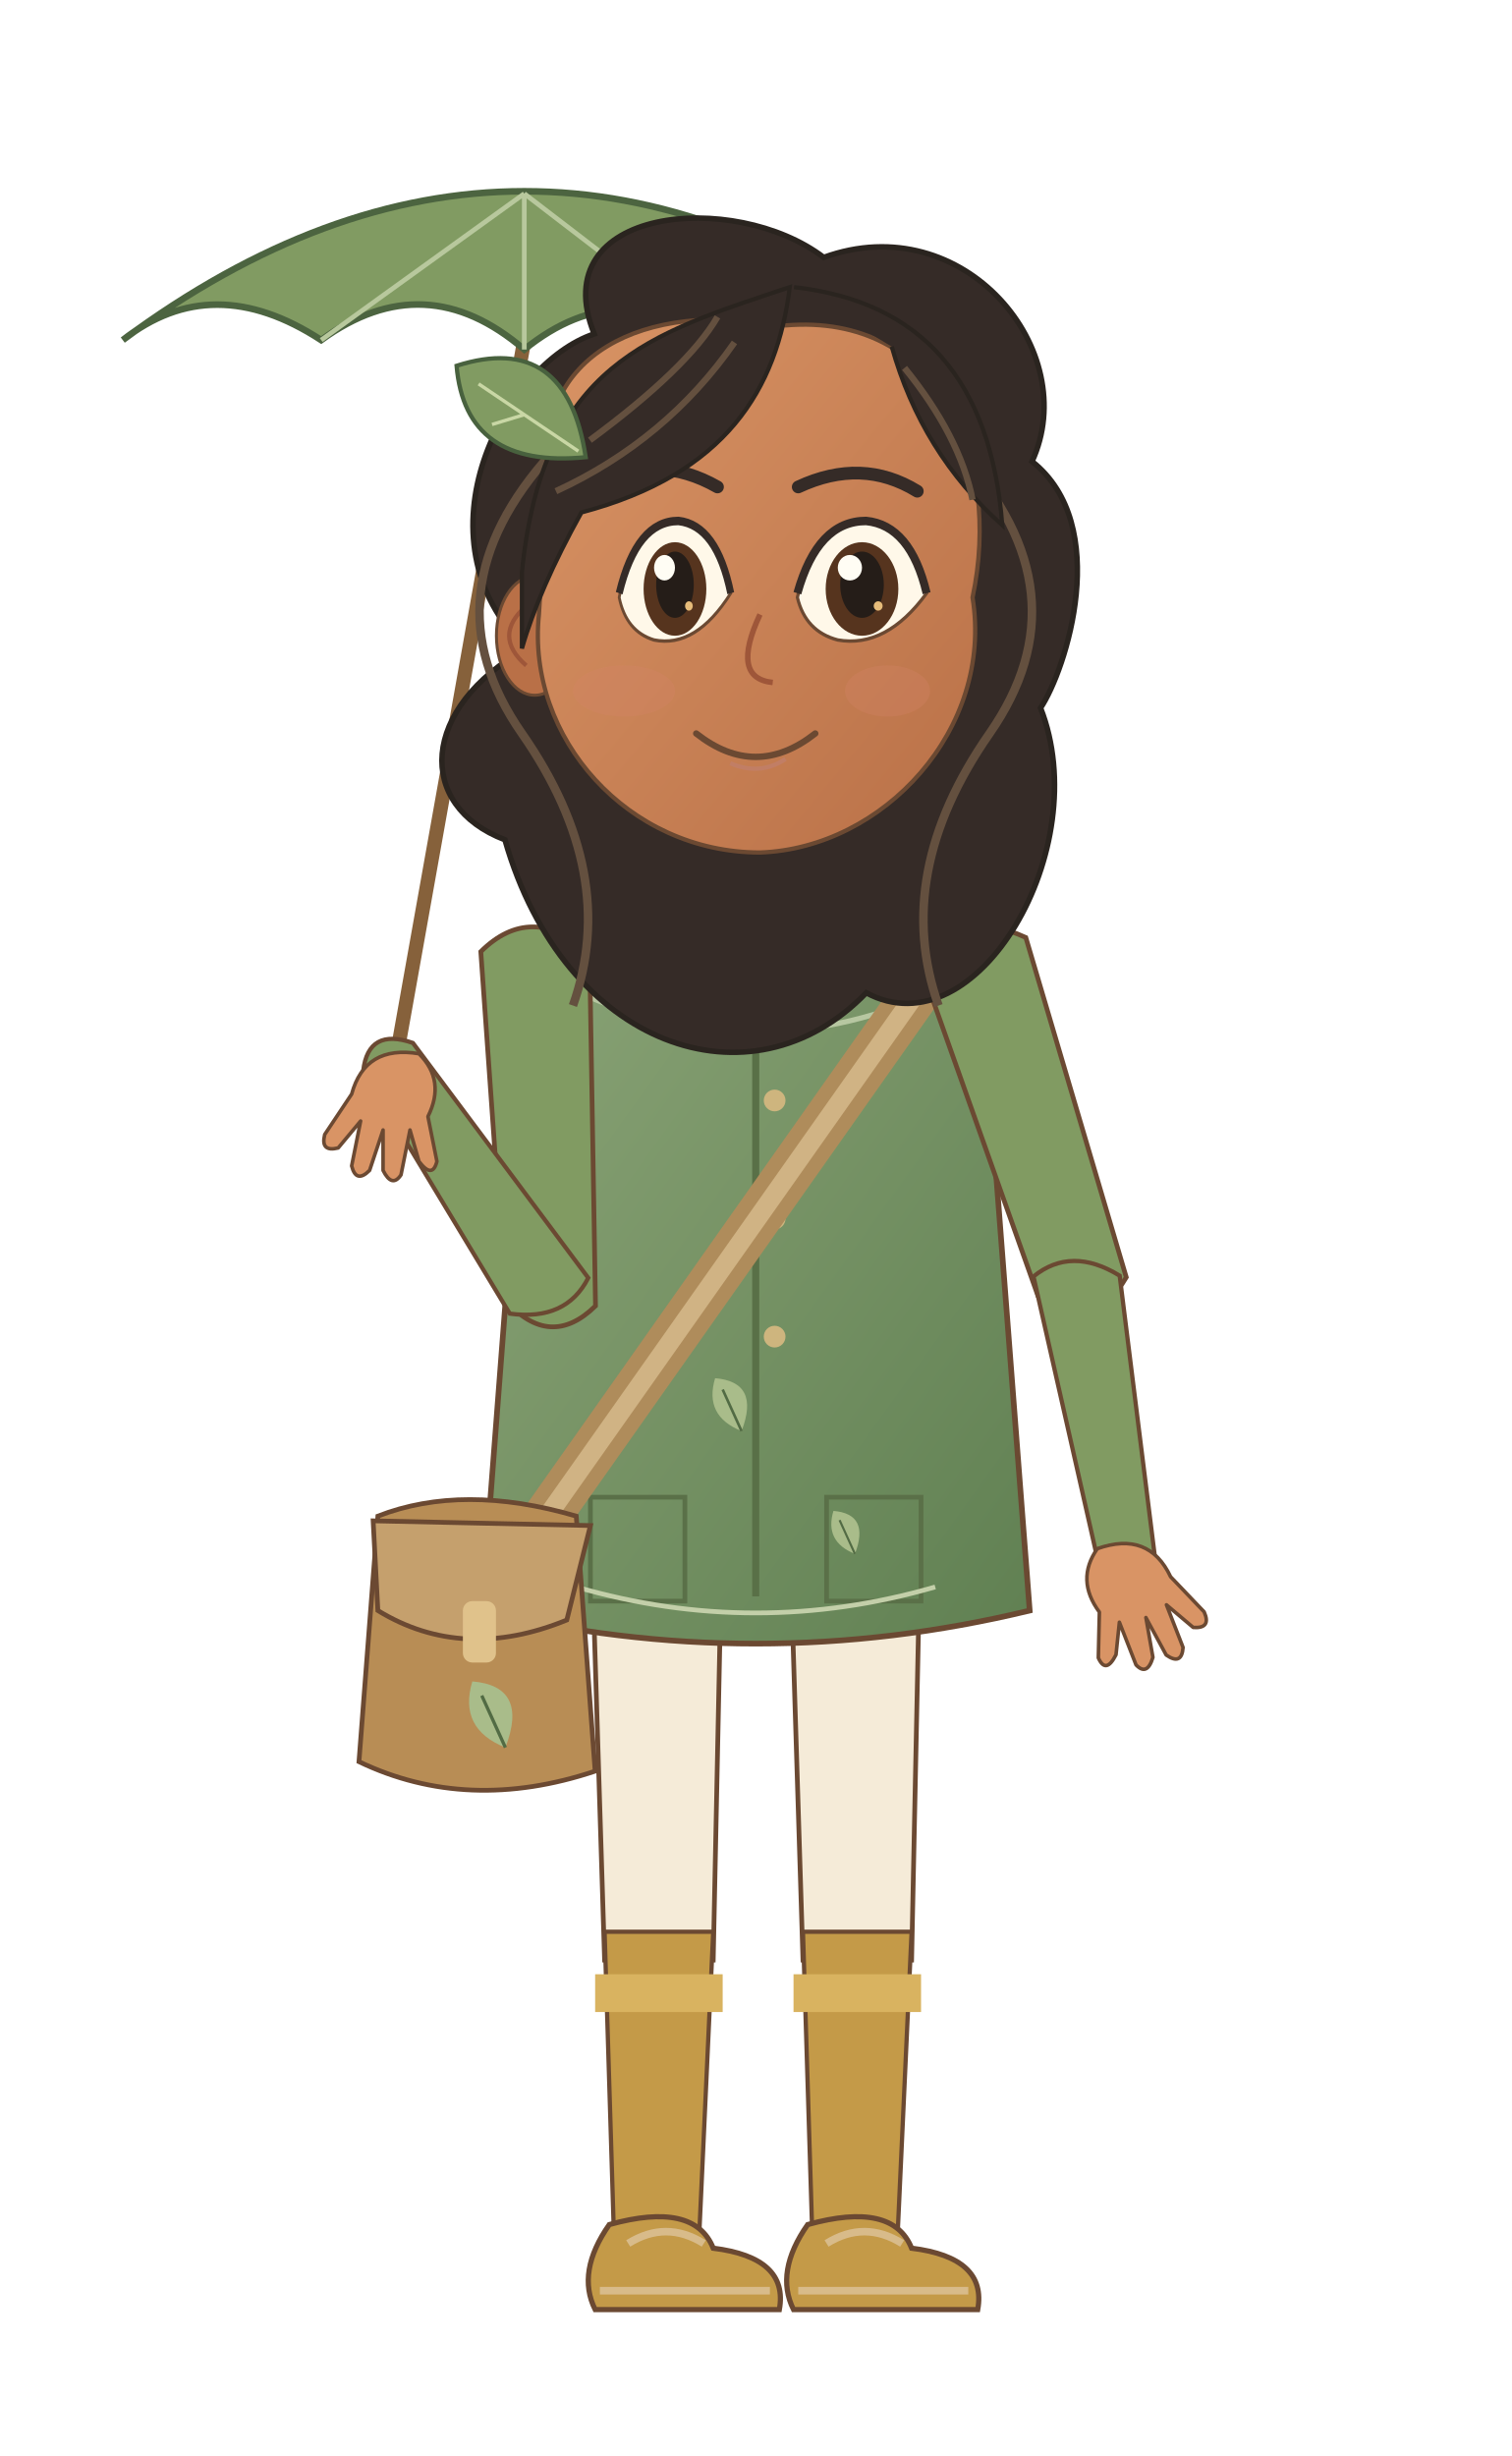
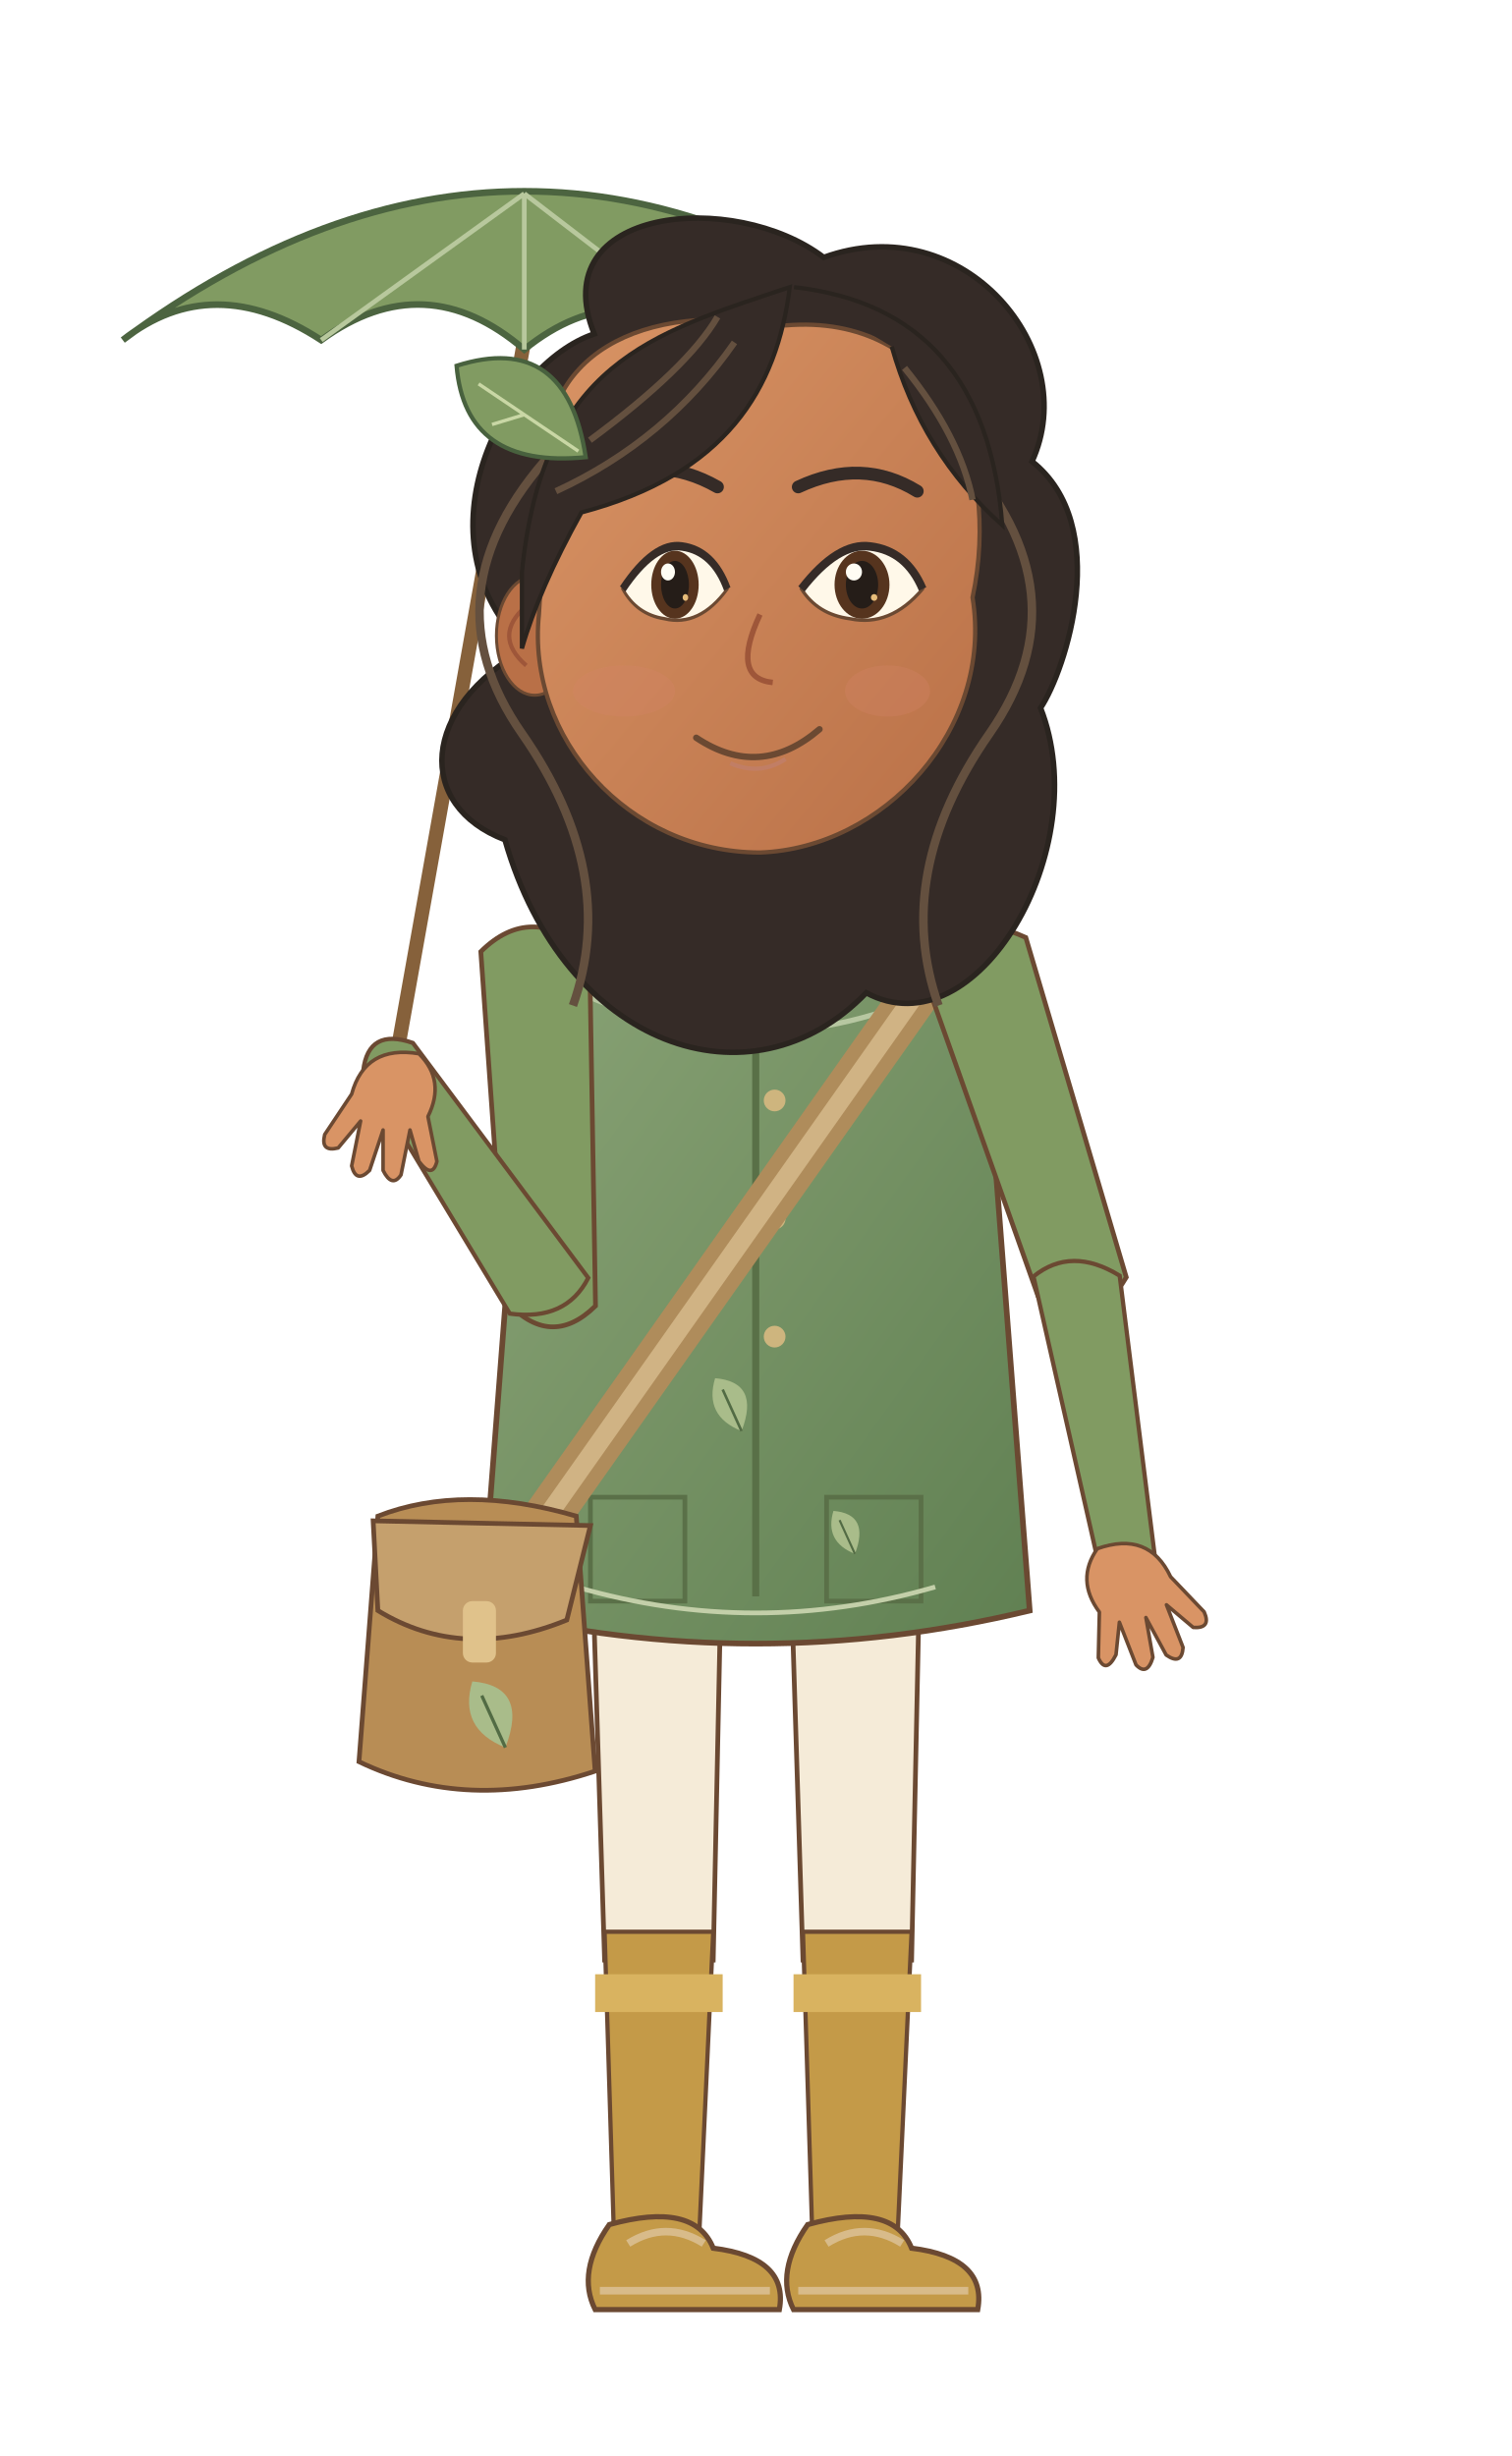
<svg xmlns="http://www.w3.org/2000/svg" width="320" height="520" viewBox="0 0 320 520" data-hrudhi-rig="hrudhi-naturalist-monsoon-walking-three-quarter-gentle" data-chapter="naturalist" data-season="monsoon" data-state="walking" role="img" aria-label="Hrudhi, Growing Naturalist, monsoon wardrobe, Walking; draft character design">
  <defs>
    <linearGradient id="hrudhi-naturalist-monsoon-walking-three-quarter-gentle-skin" x1="0" y1="0" x2="1" y2="1">
      <stop stop-color="#D99465" />
      <stop offset="1" stop-color="#B97047" />
    </linearGradient>
    <linearGradient id="hrudhi-naturalist-monsoon-walking-three-quarter-gentle-cloth" x1="0" y1="0" x2="1" y2="1">
      <stop stop-color="#8CA578" />
      <stop offset="1" stop-color="#608052" />
    </linearGradient>
    <style>@keyframes hrudhi-naturalist-monsoon-walking-three-quarter-gentle-body{0%{transform:translate(0px,0px) rotate(0deg) scale(1,1)}12.5%{transform:translate(0px,-2px) rotate(0deg) scale(1,1)}25%{transform:translate(0px,0px) rotate(0deg) scale(1,1)}37.5%{transform:translate(0px,-2px) rotate(0deg) scale(1,1)}50%{transform:translate(0px,0px) rotate(0deg) scale(1,1)}62.5%{transform:translate(0px,-2px) rotate(0deg) scale(1,1)}75%{transform:translate(0px,0px) rotate(0deg) scale(1,1)}87.5%{transform:translate(0px,-2px) rotate(0deg) scale(1,1)}100%{transform:translate(0px,0px) rotate(0deg) scale(1,1)}}[data-hrudhi-rig="hrudhi-naturalist-monsoon-walking-three-quarter-gentle"] [data-part="body"]{animation:hrudhi-naturalist-monsoon-walking-three-quarter-gentle-body 2800ms linear 1 both}@keyframes hrudhi-naturalist-monsoon-walking-three-quarter-gentle-head{0%{transform:translate(0px,0px) rotate(0deg) scale(1,1)}50%{transform:translate(0px,0px) rotate(-1.2deg) scale(1,1)}100%{transform:translate(0px,0px) rotate(0deg) scale(1,1)}}[data-hrudhi-rig="hrudhi-naturalist-monsoon-walking-three-quarter-gentle"] [data-part="head"]{animation:hrudhi-naturalist-monsoon-walking-three-quarter-gentle-head 2800ms linear 1 both}@keyframes hrudhi-naturalist-monsoon-walking-three-quarter-gentle-thighLeft{0%{transform:translate(0px,0px) rotate(0deg) scale(1,1)}12.5%{transform:translate(0px,0px) rotate(18deg) scale(1,1)}25%{transform:translate(0px,0px) rotate(0deg) scale(1,1)}37.5%{transform:translate(0px,0px) rotate(-18deg) scale(1,1)}50%{transform:translate(0px,0px) rotate(0deg) scale(1,1)}62.5%{transform:translate(0px,0px) rotate(18deg) scale(1,1)}75%{transform:translate(0px,0px) rotate(0deg) scale(1,1)}87.5%{transform:translate(0px,0px) rotate(-18deg) scale(1,1)}100%{transform:translate(0px,0px) rotate(0deg) scale(1,1)}}[data-hrudhi-rig="hrudhi-naturalist-monsoon-walking-three-quarter-gentle"] [data-part="thighLeft"]{animation:hrudhi-naturalist-monsoon-walking-three-quarter-gentle-thighLeft 2800ms linear 1 both}@keyframes hrudhi-naturalist-monsoon-walking-three-quarter-gentle-shinLeft{0%{transform:translate(0px,0px) rotate(0deg) scale(1,1)}12.5%{transform:translate(0px,0px) rotate(4deg) scale(1,1)}25%{transform:translate(0px,0px) rotate(0deg) scale(1,1)}37.5%{transform:translate(0px,0px) rotate(31deg) scale(1,1)}50%{transform:translate(0px,0px) rotate(0deg) scale(1,1)}62.5%{transform:translate(0px,0px) rotate(4deg) scale(1,1)}75%{transform:translate(0px,0px) rotate(0deg) scale(1,1)}87.5%{transform:translate(0px,0px) rotate(31deg) scale(1,1)}100%{transform:translate(0px,0px) rotate(0deg) scale(1,1)}}[data-hrudhi-rig="hrudhi-naturalist-monsoon-walking-three-quarter-gentle"] [data-part="shinLeft"]{animation:hrudhi-naturalist-monsoon-walking-three-quarter-gentle-shinLeft 2800ms linear 1 both}@keyframes hrudhi-naturalist-monsoon-walking-three-quarter-gentle-footLeft{0%{transform:translate(0px,0px) rotate(0deg) scale(1,1)}12.5%{transform:translate(0px,0px) rotate(-8deg) scale(1,1)}25%{transform:translate(0px,0px) rotate(0deg) scale(1,1)}37.5%{transform:translate(0px,0px) rotate(8deg) scale(1,1)}50%{transform:translate(0px,0px) rotate(0deg) scale(1,1)}62.5%{transform:translate(0px,0px) rotate(-8deg) scale(1,1)}75%{transform:translate(0px,0px) rotate(0deg) scale(1,1)}87.5%{transform:translate(0px,0px) rotate(8deg) scale(1,1)}100%{transform:translate(0px,0px) rotate(0deg) scale(1,1)}}[data-hrudhi-rig="hrudhi-naturalist-monsoon-walking-three-quarter-gentle"] [data-part="footLeft"]{animation:hrudhi-naturalist-monsoon-walking-three-quarter-gentle-footLeft 2800ms linear 1 both}@keyframes hrudhi-naturalist-monsoon-walking-three-quarter-gentle-thighRight{0%{transform:translate(0px,0px) rotate(0deg) scale(1,1)}12.5%{transform:translate(0px,0px) rotate(-18deg) scale(1,1)}25%{transform:translate(0px,0px) rotate(0deg) scale(1,1)}37.5%{transform:translate(0px,0px) rotate(18deg) scale(1,1)}50%{transform:translate(0px,0px) rotate(0deg) scale(1,1)}62.5%{transform:translate(0px,0px) rotate(-18deg) scale(1,1)}75%{transform:translate(0px,0px) rotate(0deg) scale(1,1)}87.5%{transform:translate(0px,0px) rotate(18deg) scale(1,1)}100%{transform:translate(0px,0px) rotate(0deg) scale(1,1)}}[data-hrudhi-rig="hrudhi-naturalist-monsoon-walking-three-quarter-gentle"] [data-part="thighRight"]{animation:hrudhi-naturalist-monsoon-walking-three-quarter-gentle-thighRight 2800ms linear 1 both}@keyframes hrudhi-naturalist-monsoon-walking-three-quarter-gentle-shinRight{0%{transform:translate(0px,0px) rotate(0deg) scale(1,1)}12.5%{transform:translate(0px,0px) rotate(31deg) scale(1,1)}25%{transform:translate(0px,0px) rotate(0deg) scale(1,1)}37.5%{transform:translate(0px,0px) rotate(4deg) scale(1,1)}50%{transform:translate(0px,0px) rotate(0deg) scale(1,1)}62.5%{transform:translate(0px,0px) rotate(31deg) scale(1,1)}75%{transform:translate(0px,0px) rotate(0deg) scale(1,1)}87.5%{transform:translate(0px,0px) rotate(4deg) scale(1,1)}100%{transform:translate(0px,0px) rotate(0deg) scale(1,1)}}[data-hrudhi-rig="hrudhi-naturalist-monsoon-walking-three-quarter-gentle"] [data-part="shinRight"]{animation:hrudhi-naturalist-monsoon-walking-three-quarter-gentle-shinRight 2800ms linear 1 both}@keyframes hrudhi-naturalist-monsoon-walking-three-quarter-gentle-footRight{0%{transform:translate(0px,0px) rotate(0deg) scale(1,1)}12.5%{transform:translate(0px,0px) rotate(8deg) scale(1,1)}25%{transform:translate(0px,0px) rotate(0deg) scale(1,1)}37.5%{transform:translate(0px,0px) rotate(-8deg) scale(1,1)}50%{transform:translate(0px,0px) rotate(0deg) scale(1,1)}62.5%{transform:translate(0px,0px) rotate(8deg) scale(1,1)}75%{transform:translate(0px,0px) rotate(0deg) scale(1,1)}87.5%{transform:translate(0px,0px) rotate(-8deg) scale(1,1)}100%{transform:translate(0px,0px) rotate(0deg) scale(1,1)}}[data-hrudhi-rig="hrudhi-naturalist-monsoon-walking-three-quarter-gentle"] [data-part="footRight"]{animation:hrudhi-naturalist-monsoon-walking-three-quarter-gentle-footRight 2800ms linear 1 both}@keyframes hrudhi-naturalist-monsoon-walking-three-quarter-gentle-upperRight{0%{transform:translate(0px,0px) rotate(-18deg) scale(1,1)}12.5%{transform:translate(0px,0px) rotate(-4deg) scale(1,1)}25%{transform:translate(0px,0px) rotate(-18deg) scale(1,1)}37.5%{transform:translate(0px,0px) rotate(-32deg) scale(1,1)}50%{transform:translate(0px,0px) rotate(-18deg) scale(1,1)}62.5%{transform:translate(0px,0px) rotate(-4deg) scale(1,1)}75%{transform:translate(0px,0px) rotate(-18deg) scale(1,1)}87.5%{transform:translate(0px,0px) rotate(-32deg) scale(1,1)}100%{transform:translate(0px,0px) rotate(-18deg) scale(1,1)}}[data-hrudhi-rig="hrudhi-naturalist-monsoon-walking-three-quarter-gentle"] [data-part="upperRight"]{animation:hrudhi-naturalist-monsoon-walking-three-quarter-gentle-upperRight 2800ms linear 1 both}@keyframes hrudhi-naturalist-monsoon-walking-three-quarter-gentle-lowerRight{0%{transform:translate(0px,0px) rotate(8deg) scale(1,1)}12.5%{transform:translate(0px,0px) rotate(2deg) scale(1,1)}25%{transform:translate(0px,0px) rotate(8deg) scale(1,1)}37.5%{transform:translate(0px,0px) rotate(14deg) scale(1,1)}50%{transform:translate(0px,0px) rotate(8deg) scale(1,1)}62.5%{transform:translate(0px,0px) rotate(2deg) scale(1,1)}75%{transform:translate(0px,0px) rotate(8deg) scale(1,1)}87.5%{transform:translate(0px,0px) rotate(14deg) scale(1,1)}100%{transform:translate(0px,0px) rotate(8deg) scale(1,1)}}[data-hrudhi-rig="hrudhi-naturalist-monsoon-walking-three-quarter-gentle"] [data-part="lowerRight"]{animation:hrudhi-naturalist-monsoon-walking-three-quarter-gentle-lowerRight 2800ms linear 1 both}@keyframes hrudhi-naturalist-monsoon-walking-three-quarter-gentle-blink{0%{opacity:0}32%{opacity:0}33.5%{opacity:1}36%{opacity:0}76%{opacity:0}77.5%{opacity:1}80%{opacity:0}100%{opacity:0}}[data-hrudhi-rig="hrudhi-naturalist-monsoon-walking-three-quarter-gentle"] [data-part="blink"]{animation:hrudhi-naturalist-monsoon-walking-three-quarter-gentle-blink 2800ms linear 1 both}@media(prefers-reduced-motion:reduce){[data-hrudhi-rig="hrudhi-naturalist-monsoon-walking-three-quarter-gentle"] [data-part="body"]{animation:none!important;opacity:1}[data-hrudhi-rig="hrudhi-naturalist-monsoon-walking-three-quarter-gentle"] [data-part="head"]{animation:none!important;opacity:1}[data-hrudhi-rig="hrudhi-naturalist-monsoon-walking-three-quarter-gentle"] [data-part="upperLeft"]{animation:none!important;transform:translate(0px,0px) rotate(-2.494deg) scale(1,1)}[data-hrudhi-rig="hrudhi-naturalist-monsoon-walking-three-quarter-gentle"] [data-part="lowerLeft"]{animation:none!important;transform:translate(0px,0px) rotate(148.533deg) scale(1,1)}[data-hrudhi-rig="hrudhi-naturalist-monsoon-walking-three-quarter-gentle"] [data-part="handLeft"]{animation:none!important;transform:translate(0px,0px) rotate(-146.039deg) scale(1,1)}[data-hrudhi-rig="hrudhi-naturalist-monsoon-walking-three-quarter-gentle"] [data-part="upperRight"]{animation:none!important;opacity:1}[data-hrudhi-rig="hrudhi-naturalist-monsoon-walking-three-quarter-gentle"] [data-part="lowerRight"]{animation:none!important;opacity:1}[data-hrudhi-rig="hrudhi-naturalist-monsoon-walking-three-quarter-gentle"] [data-part="handRight"]{animation:none!important;transform:translate(0px,0px) rotate(0deg) scale(1,1)}[data-hrudhi-rig="hrudhi-naturalist-monsoon-walking-three-quarter-gentle"] [data-part="thighLeft"]{animation:none!important;opacity:1}[data-hrudhi-rig="hrudhi-naturalist-monsoon-walking-three-quarter-gentle"] [data-part="shinLeft"]{animation:none!important;opacity:1}[data-hrudhi-rig="hrudhi-naturalist-monsoon-walking-three-quarter-gentle"] [data-part="footLeft"]{animation:none!important;opacity:1}[data-hrudhi-rig="hrudhi-naturalist-monsoon-walking-three-quarter-gentle"] [data-part="thighRight"]{animation:none!important;opacity:1}[data-hrudhi-rig="hrudhi-naturalist-monsoon-walking-three-quarter-gentle"] [data-part="shinRight"]{animation:none!important;opacity:1}[data-hrudhi-rig="hrudhi-naturalist-monsoon-walking-three-quarter-gentle"] [data-part="footRight"]{animation:none!important;opacity:1}[data-hrudhi-rig="hrudhi-naturalist-monsoon-walking-three-quarter-gentle"] [data-part="can"]{animation:none!important;transform:translate(0px,0px) rotate(0deg) scale(1,1)}[data-hrudhi-rig="hrudhi-naturalist-monsoon-walking-three-quarter-gentle"] [data-part="water"]{animation:none!important;opacity:0}[data-hrudhi-rig="hrudhi-naturalist-monsoon-walking-three-quarter-gentle"] [data-part="page"]{animation:none!important;transform:translate(0px,0px) rotate(0deg) scale(1,1)}[data-hrudhi-rig="hrudhi-naturalist-monsoon-walking-three-quarter-gentle"] [data-part="blink"]{animation:none!important;opacity:0}[data-hrudhi-rig="hrudhi-naturalist-monsoon-walking-three-quarter-gentle"] [data-viseme]{animation:none!important;opacity:0}[data-hrudhi-rig="hrudhi-naturalist-monsoon-walking-three-quarter-gentle"] [data-viseme="rest"]{opacity:1}}</style>
  </defs>
  <g transform="translate(0 0) translate(160 327) rotate(0) scale(1 1) translate(-160 -327)" data-part="body" data-origin="160 327" style="transform-origin:160px 327px;transform:translate(0px,0px) rotate(0deg) scale(1,1);">
    <g transform="translate(0 0) translate(139 327) rotate(0) scale(1 1) translate(-139 -327)" data-part="thighLeft" data-origin="139 327" style="transform-origin:139px 327px;transform:translate(0px,0px) rotate(0deg) scale(1,1);">
      <path d="M125 319H153L151 415H128Z" fill="#F5EBD8" stroke="#6B4932" stroke-width="1" />
      <g transform="translate(0 0) translate(139 412) rotate(0) scale(1 1) translate(-139 -412)" data-part="shinLeft" data-origin="139 412" style="transform-origin:139px 412px;transform:translate(0px,0px) rotate(0deg) scale(1,1);">
        <path d="M128 409H151L148 474H130Z" fill="#C49A48" stroke="#6B4932" stroke-width=".9" />
        <path d="M126 418H153V426H126Z" fill="#D9B360" />
        <g transform="translate(0 0) translate(139 473) rotate(0) scale(1 1) translate(-139 -473)" data-part="footLeft" data-origin="139 473" style="transform-origin:139px 473px;transform:translate(0px,0px) rotate(0deg) scale(1,1);">
          <path d="M129 471Q147 466 151 476Q167 478 165 489H126Q122 481 129 471Z" fill="#C49A48" stroke="#6B4932" stroke-width="1.1" />
          <path d="M127 485H163 M133 475Q141 470 149 475" fill="none" stroke="#D8BB8A" stroke-width="1.6" />
        </g>
      </g>
    </g>
    <g transform="translate(0 0) translate(181 327) rotate(0) scale(1 1) translate(-181 -327)" data-part="thighRight" data-origin="181 327" style="transform-origin:181px 327px;transform:translate(0px,0px) rotate(0deg) scale(1,1);">
      <path d="M167 319H195L193 415H170Z" fill="#F5EBD8" stroke="#6B4932" stroke-width="1" />
      <g transform="translate(0 0) translate(181 412) rotate(0) scale(1 1) translate(-181 -412)" data-part="shinRight" data-origin="181 412" style="transform-origin:181px 412px;transform:translate(0px,0px) rotate(0deg) scale(1,1);">
        <path d="M170 409H193L190 474H172Z" fill="#C49A48" stroke="#6B4932" stroke-width=".9" />
        <path d="M168 418H195V426H168Z" fill="#D9B360" />
        <g transform="translate(0 0) translate(181 473) rotate(0) scale(1 1) translate(-181 -473)" data-part="footRight" data-origin="181 473" style="transform-origin:181px 473px;transform:translate(0px,0px) rotate(0deg) scale(1,1);">
          <path d="M171 471Q189 466 193 476Q209 478 207 489H168Q164 481 171 471Z" fill="#C49A48" stroke="#6B4932" stroke-width="1.1" />
          <path d="M169 485H205 M175 475Q183 470 191 475" fill="none" stroke="#D8BB8A" stroke-width="1.6" />
        </g>
      </g>
    </g>
    <g transform="translate(83 225)">
      <path d="M0 4L28-153" stroke="#86613B" stroke-width="3" />
      <path d="M-57-153Q28-216 113-153Q93-167 71-151Q49-168 28-151Q7-169-15-153Q-38-168-57-153Z" fill="#819B62" stroke="#4C6440" stroke-width="1.4" />
      <path d="M28-184L-15-153 M28-184V-151 M28-184L71-151" stroke="#B8C89D" fill="none" />
      <g transform="translate(67 -162) scale(0.8)">
        <path d="M0 0Q-10-4-7-14Q5-13 0 0Z" fill="#A9BC8A" />
        <path d="M0 0L-5-11" stroke="#526B44" stroke-width=".7" />
      </g>
    </g>
    <path d="M146 163.58H174V215Q160 223 146 215Z" fill="#D99465" stroke="#6B4932" stroke-width=".8" />
    <path d="M113 198Q160 176 207 198L218 341Q160 355 102 341Z" fill="url(#hrudhi-naturalist-monsoon-walking-three-quarter-gentle-cloth)" stroke="#6B4932" stroke-width="1.2" />
    <path d="M120 209Q160 228 200 209" fill="none" stroke="#B7C7A1" stroke-width="1.1" />
    <path d="M160 207V338" stroke="#597047" stroke-width="1.5" />
    <circle cx="164" cy="233" r="2.3" fill="#CEB57E" />
    <circle cx="164" cy="258" r="2.3" fill="#CEB57E" />
    <circle cx="164" cy="283" r="2.3" fill="#CEB57E" />
    <path d="M125 317h20v22h-20Z M175 317h20v22h-20Z" fill="none" stroke="#5A7048" />
    <path d="M122 336Q160 347 198 336" stroke="#C3CFA9" stroke-width="1" fill="none" />
    <g transform="translate(157 303) scale(0.8)">
      <path d="M0 0Q-10-4-7-14Q5-13 0 0Z" fill="#A9BC8A" />
      <path d="M0 0L-5-11" stroke="#526B44" stroke-width=".7" />
    </g>
    <g transform="translate(181 329) scale(0.65)">
      <path d="M0 0Q-10-4-7-14Q5-13 0 0Z" fill="#A9BC8A" />
      <path d="M0 0L-5-11" stroke="#526B44" stroke-width=".7" />
    </g>
    <path d="M197 206L106 335" stroke="#AF8C5B" stroke-width="10" />
    <path d="M197 206L106 335" stroke="#D0B384" stroke-width="4" />
    <g transform="translate(97 321)">
      <path d="M-17 0Q1-7 25 0L29 54Q2 63-21 52Z" fill="#B88D55" stroke="#6B4932" />
      <path d="M-18 1L28 2L23 22Q1 31-17 20Z" fill="#C5A06D" stroke="#6B4932" />
      <rect x="1" y="18" width="7" height="13" rx="2" fill="#E0C28B" />
      <g transform="translate(10 49) scale(1)">
        <path d="M0 0Q-10-4-7-14Q5-13 0 0Z" fill="#A9BC8A" />
        <path d="M0 0L-5-11" stroke="#526B44" stroke-width=".7" />
      </g>
    </g>
    <g transform="translate(0 0) translate(113 206) rotate(-2.494) scale(1 1) translate(-113 -206)" data-part="upperLeft" data-origin="113 206" style="transform-origin:113px 206px;transform:translate(0px,0px) rotate(-2.494deg) scale(1,1);">
      <path d="M102 201Q113 191 125 202L123 277Q113 286 104 275Z" fill="#819B62" stroke="#6B4932" stroke-width="1" />
      <g transform="translate(0 0) translate(113 274) rotate(148.533) scale(1 1) translate(-113 -274)" data-part="lowerLeft" data-origin="113 274" style="transform-origin:113px 274px;transform:translate(0px,0px) rotate(148.533deg) scale(1,1);">
        <path d="M104 272Q113 267 122 275L119 335Q113 342 107 334Z" fill="#819B62" stroke="#6B4932" stroke-width=".9" />
        <g transform="translate(0 0) translate(113 333) rotate(-146.039) scale(1 1) translate(-113 -333)" data-part="handLeft" data-origin="113 333" style="transform-origin:113px 333px;transform:translate(0px,0px) rotate(-146.039deg) scale(1,1);">
          <g transform="translate(113 333) scale(-0.95 0.95)" fill="#D99465" stroke="#6B4932" stroke-width=".8" stroke-linejoin="round">
            <path d="M-6-2Q-12 4-8 12L-10 22Q-9 26-6 22L-4 15L-2 25Q0 28 2 24L2 15L5 24Q8 27 9 23L7 13L12 19Q16 20 15 16L9 7Q6-4-6-2Z" />
          </g>
        </g>
      </g>
    </g>
    <g transform="translate(0 0) translate(207 206) rotate(-18) scale(1 1) translate(-207 -206)" data-part="upperRight" data-origin="207 206" style="transform-origin:207px 206px;transform:translate(0px,0px) rotate(-18deg) scale(1,1);">
      <path d="M196 201Q207 191 219 202L217 277Q207 286 198 275Z" fill="#819B62" stroke="#6B4932" stroke-width="1" />
      <g transform="translate(0 0) translate(207 274) rotate(8) scale(1 1) translate(-207 -274)" data-part="lowerRight" data-origin="207 274" style="transform-origin:207px 274px;transform:translate(0px,0px) rotate(8deg) scale(1,1);">
        <path d="M198 272Q207 267 216 275L213 335Q207 342 201 334Z" fill="#819B62" stroke="#6B4932" stroke-width=".9" />
        <g transform="translate(0 0) translate(207 333) rotate(0) scale(1 1) translate(-207 -333)" data-part="handRight" data-origin="207 333" style="transform-origin:207px 333px;transform:translate(0px,0px) rotate(0deg) scale(1,1);">
          <g transform="translate(207 333) scale(0.95 0.95)" fill="#D99465" stroke="#6B4932" stroke-width=".8" stroke-linejoin="round">
            <path d="M-6-2Q-12 4-8 12L-10 22Q-9 26-6 22L-4 15L-2 25Q0 28 2 24L2 15L5 24Q8 27 9 23L7 13L12 19Q16 20 15 16L9 7Q6-4-6-2Z" />
          </g>
        </g>
      </g>
    </g>
    <g transform="translate(0 0) translate(160 122) rotate(0) scale(1 1) translate(-160 -122)" data-part="head" data-origin="160 122" style="transform-origin:160px 122px;transform:translate(0px,0px) rotate(0deg) scale(1,1);">
      <g transform="translate(160 122) scale(0.9)">
        <path d="M-54 17C-81-9-59-50-38-57C-50-87-5-91 16-75C49-87 77-53 65-27C84-12 73 22 67 31C80 64 52 112 26 98C-1 126-45 111-59 62C-80 54-79 31-54 17Z" fill="#352B27" stroke="#2A241F" stroke-width="1.3" />
        <path d="M-48-29Q-78 4 -55 37T-43 101" stroke="#64503F" stroke-width="2" fill="none" />
        <path d="M48-29Q78 4 55 37T43 101" stroke="#64503F" stroke-width="2" fill="none" />
        <ellipse cx="-52" cy="14" rx="9" ry="14" fill="#B97047" stroke="#6B4932" stroke-width=".7" />
        <path d="M-54 7q-8 7 0 14" stroke="#9E5639" fill="none" />
        <path d="M-49-23C-52-52-27-65 7-59C43-62 58-28 51 5C56 36 30 64 1 65C-30 65-54 38-51 9Z" fill="url(#hrudhi-naturalist-monsoon-walking-three-quarter-gentle-skin)" stroke="#6B4932" stroke-width="1" />
        <ellipse cx="-31" cy="27" rx="12" ry="6" fill="#D58368" opacity=".3" />
        <ellipse cx="31" cy="27" rx="10" ry="6" fill="#D58368" opacity=".3" />
        <g transform="translate(-19 0) scale(0.82 1)">
-           <path d="M-16 5Q-12-13 0-13Q12-13 16 4Q6 17-6 15Q-14 13-16 5Z" fill="#FFF8E9" stroke="#6B4932" stroke-width=".8" />
-           <ellipse cy="3" rx="9" ry="11" fill="#56341E" />
-           <ellipse cy="2" rx="5.4" ry="7.8" fill="#251D18" />
-           <circle cx="-3" cy="-2" r="3" fill="#FFFDF4" />
-           <circle cx="4" cy="7" r="1.1" fill="#E6BC7A" />
-           <path d="M-16 4Q-11-13 1-13Q12-12 16 4" stroke="#352B27" stroke-width="2" fill="none" />
+           <path d="M-15 3Q-6-8 2-7Q11-6 15 3Q7 12-3 10Q-11 9-15 3Z" fill="#FFF8E9" stroke="#6B4932" stroke-width=".8" />
+           <ellipse cy="2" rx="6.8" ry="8" fill="#56341E" />
+           <ellipse cy="2" rx="4" ry="5.6" fill="#251D18" />
+           <circle cx="-2" cy="-1" r="2" fill="#FFFDF4" />
+           <circle cx="3" cy="5" r=".8" fill="#E6BC7A" />
+           <path d="M-15 3Q-6-8 2-7Q11-6 15 3" stroke="#352B27" stroke-width="2" fill="none" />
        </g>
        <g transform="translate(25 0) scale(0.95 1)">
-           <path d="M-16 5Q-12-13 0-13Q12-13 16 4Q6 17-6 15Q-14 13-16 5Z" fill="#FFF8E9" stroke="#6B4932" stroke-width=".8" />
-           <ellipse cy="3" rx="9" ry="11" fill="#56341E" />
-           <ellipse cy="2" rx="5.4" ry="7.8" fill="#251D18" />
-           <circle cx="-3" cy="-2" r="3" fill="#FFFDF4" />
-           <circle cx="4" cy="7" r="1.1" fill="#E6BC7A" />
-           <path d="M-16 4Q-11-13 1-13Q12-12 16 4" stroke="#352B27" stroke-width="2" fill="none" />
+           <path d="M-15 3Q-6-8 2-7Q11-6 15 3Q7 12-3 10Q-11 9-15 3Z" fill="#FFF8E9" stroke="#6B4932" stroke-width=".8" />
+           <ellipse cy="2" rx="6.8" ry="8" fill="#56341E" />
+           <ellipse cy="2" rx="4" ry="5.6" fill="#251D18" />
+           <circle cx="-2" cy="-1" r="2" fill="#FFFDF4" />
+           <circle cx="3" cy="5" r=".8" fill="#E6BC7A" />
+           <path d="M-15 3Q-6-8 2-7Q11-6 15 3" stroke="#352B27" stroke-width="2" fill="none" />
        </g>
        <path d="M-38 -22Q-23 -29 -9 -21 M10 -21Q25 -28 38 -20" stroke="#352B27" stroke-width="3" stroke-linecap="round" fill="none" />
        <path d="M1 9q-7 15 3 16" stroke="#9E5639" stroke-width="1.3" fill="none" />
        <g transform="translate(0 0)">
          <g data-viseme="rest" style="opacity:1">
-             <path d="M-14 37Q0 48 14 37" stroke="#6B4932" stroke-width="1.5" stroke-linecap="round" fill="none" />
+             <path d="M-14 38Q1 48 15 36" stroke="#6B4932" stroke-width="1.5" stroke-linecap="round" fill="none" />
            <path d="M-6 44Q1 47 7 43" stroke="#C17E65" fill="none" />
          </g>
          <g data-viseme="A" style="opacity:0">
            <ellipse cy="42" rx="10" ry="11" fill="#783D34" />
            <path d="M-6 48Q0 44 6 48" stroke="#D79080" stroke-width="3" fill="none" />
          </g>
          <g data-viseme="E" style="opacity:0">
            <ellipse cy="41" rx="13" ry="7" fill="#783D34" />
            <path d="M-8 37H8" stroke="#FFF4DE" stroke-width="3" />
          </g>
          <g data-viseme="O" style="opacity:0">
            <ellipse cy="42" rx="7" ry="10" fill="#783D34" />
          </g>
          <g data-viseme="U" style="opacity:0">
            <ellipse cy="42" rx="5.5" ry="8" fill="#783D34" />
          </g>
          <g data-viseme="M" style="opacity:0">
            <path d="M-12 41Q0 44 12 41" stroke="#6B4932" stroke-width="1.5" stroke-linecap="round" fill="none" />
          </g>
          <g data-viseme="F" style="opacity:0">
            <path d="M-11 38Q0 33 11 38L7 44Q0 49-7 44Z" fill="#A65D51" />
            <path d="M-7 37H7" stroke="#FFF4DE" stroke-width="3" />
          </g>
          <g data-viseme="L" style="opacity:0">
            <ellipse cy="41" rx="10" ry="8" fill="#783D34" />
            <path d="M-5 43Q0 34 5 43" fill="#D99483" />
          </g>
        </g>
        <g data-part="blink" style="opacity:0">
          <path d="M-40 4Q-23 19-7 4V-15H-40Z M7 4Q23 19 40 4V-15H7Z" fill="#D99465" />
          <path d="M-37 5q14 10 28 0 M10 5q14 10 27 0" stroke="#352B27" fill="none" />
        </g>
        <path d="M-55-1C-50-50-25-57 8-68C5-44-7-24-41-15Q-51 3-55 17Z M9-68Q54-63 58-12Q39-29 32-54" fill="#352B27" stroke="#2A241F" stroke-width="1" />
        <path d="M-47-20Q-21-32-5-55 M-39-32Q-16-49-9-61 M35-49Q48-33 51-18" stroke="#64503F" stroke-width="1.5" fill="none" />
        <g transform="translate(-40 -28) rotate(-24)">
          <path d="M0 0Q-27-9-19-32Q8-29 0 0Z" fill="#819B62" stroke="#48613E" />
          <path d="M-1-2L-16-26M-9-15l-8-1" stroke="#C9D7A5" stroke-width=".8" />
        </g>
      </g>
    </g>
  </g>
</svg>
